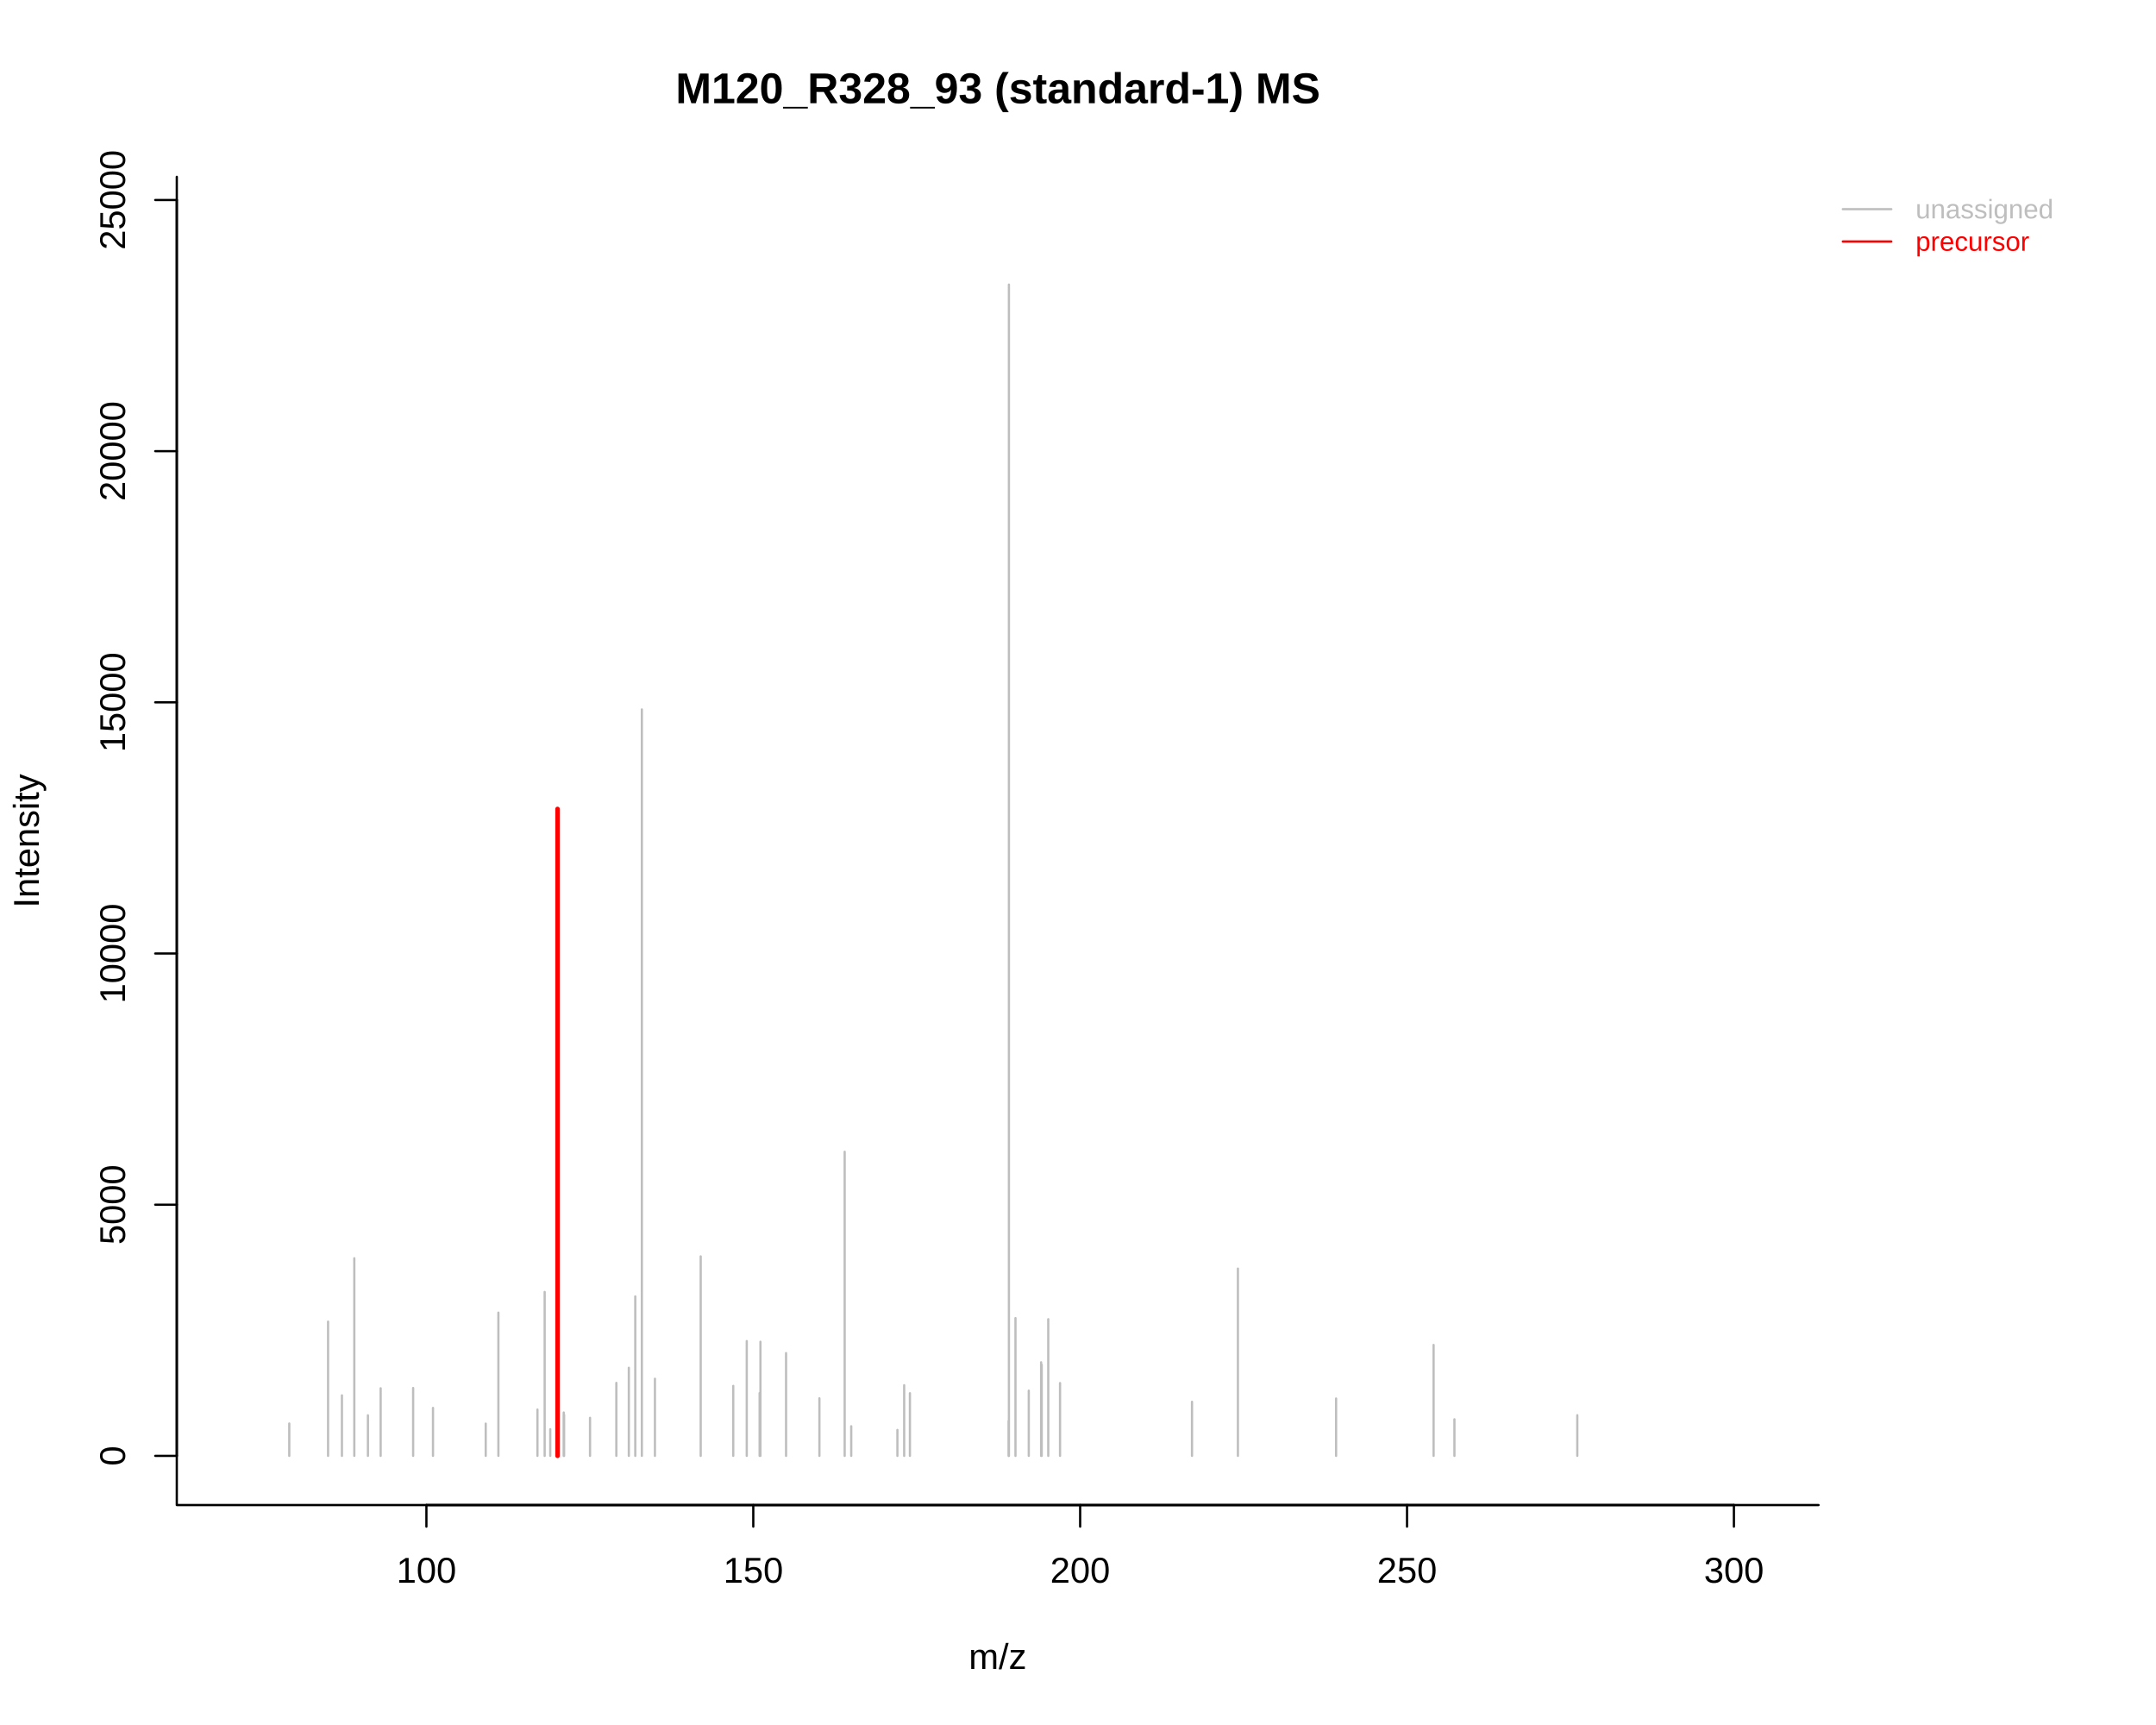
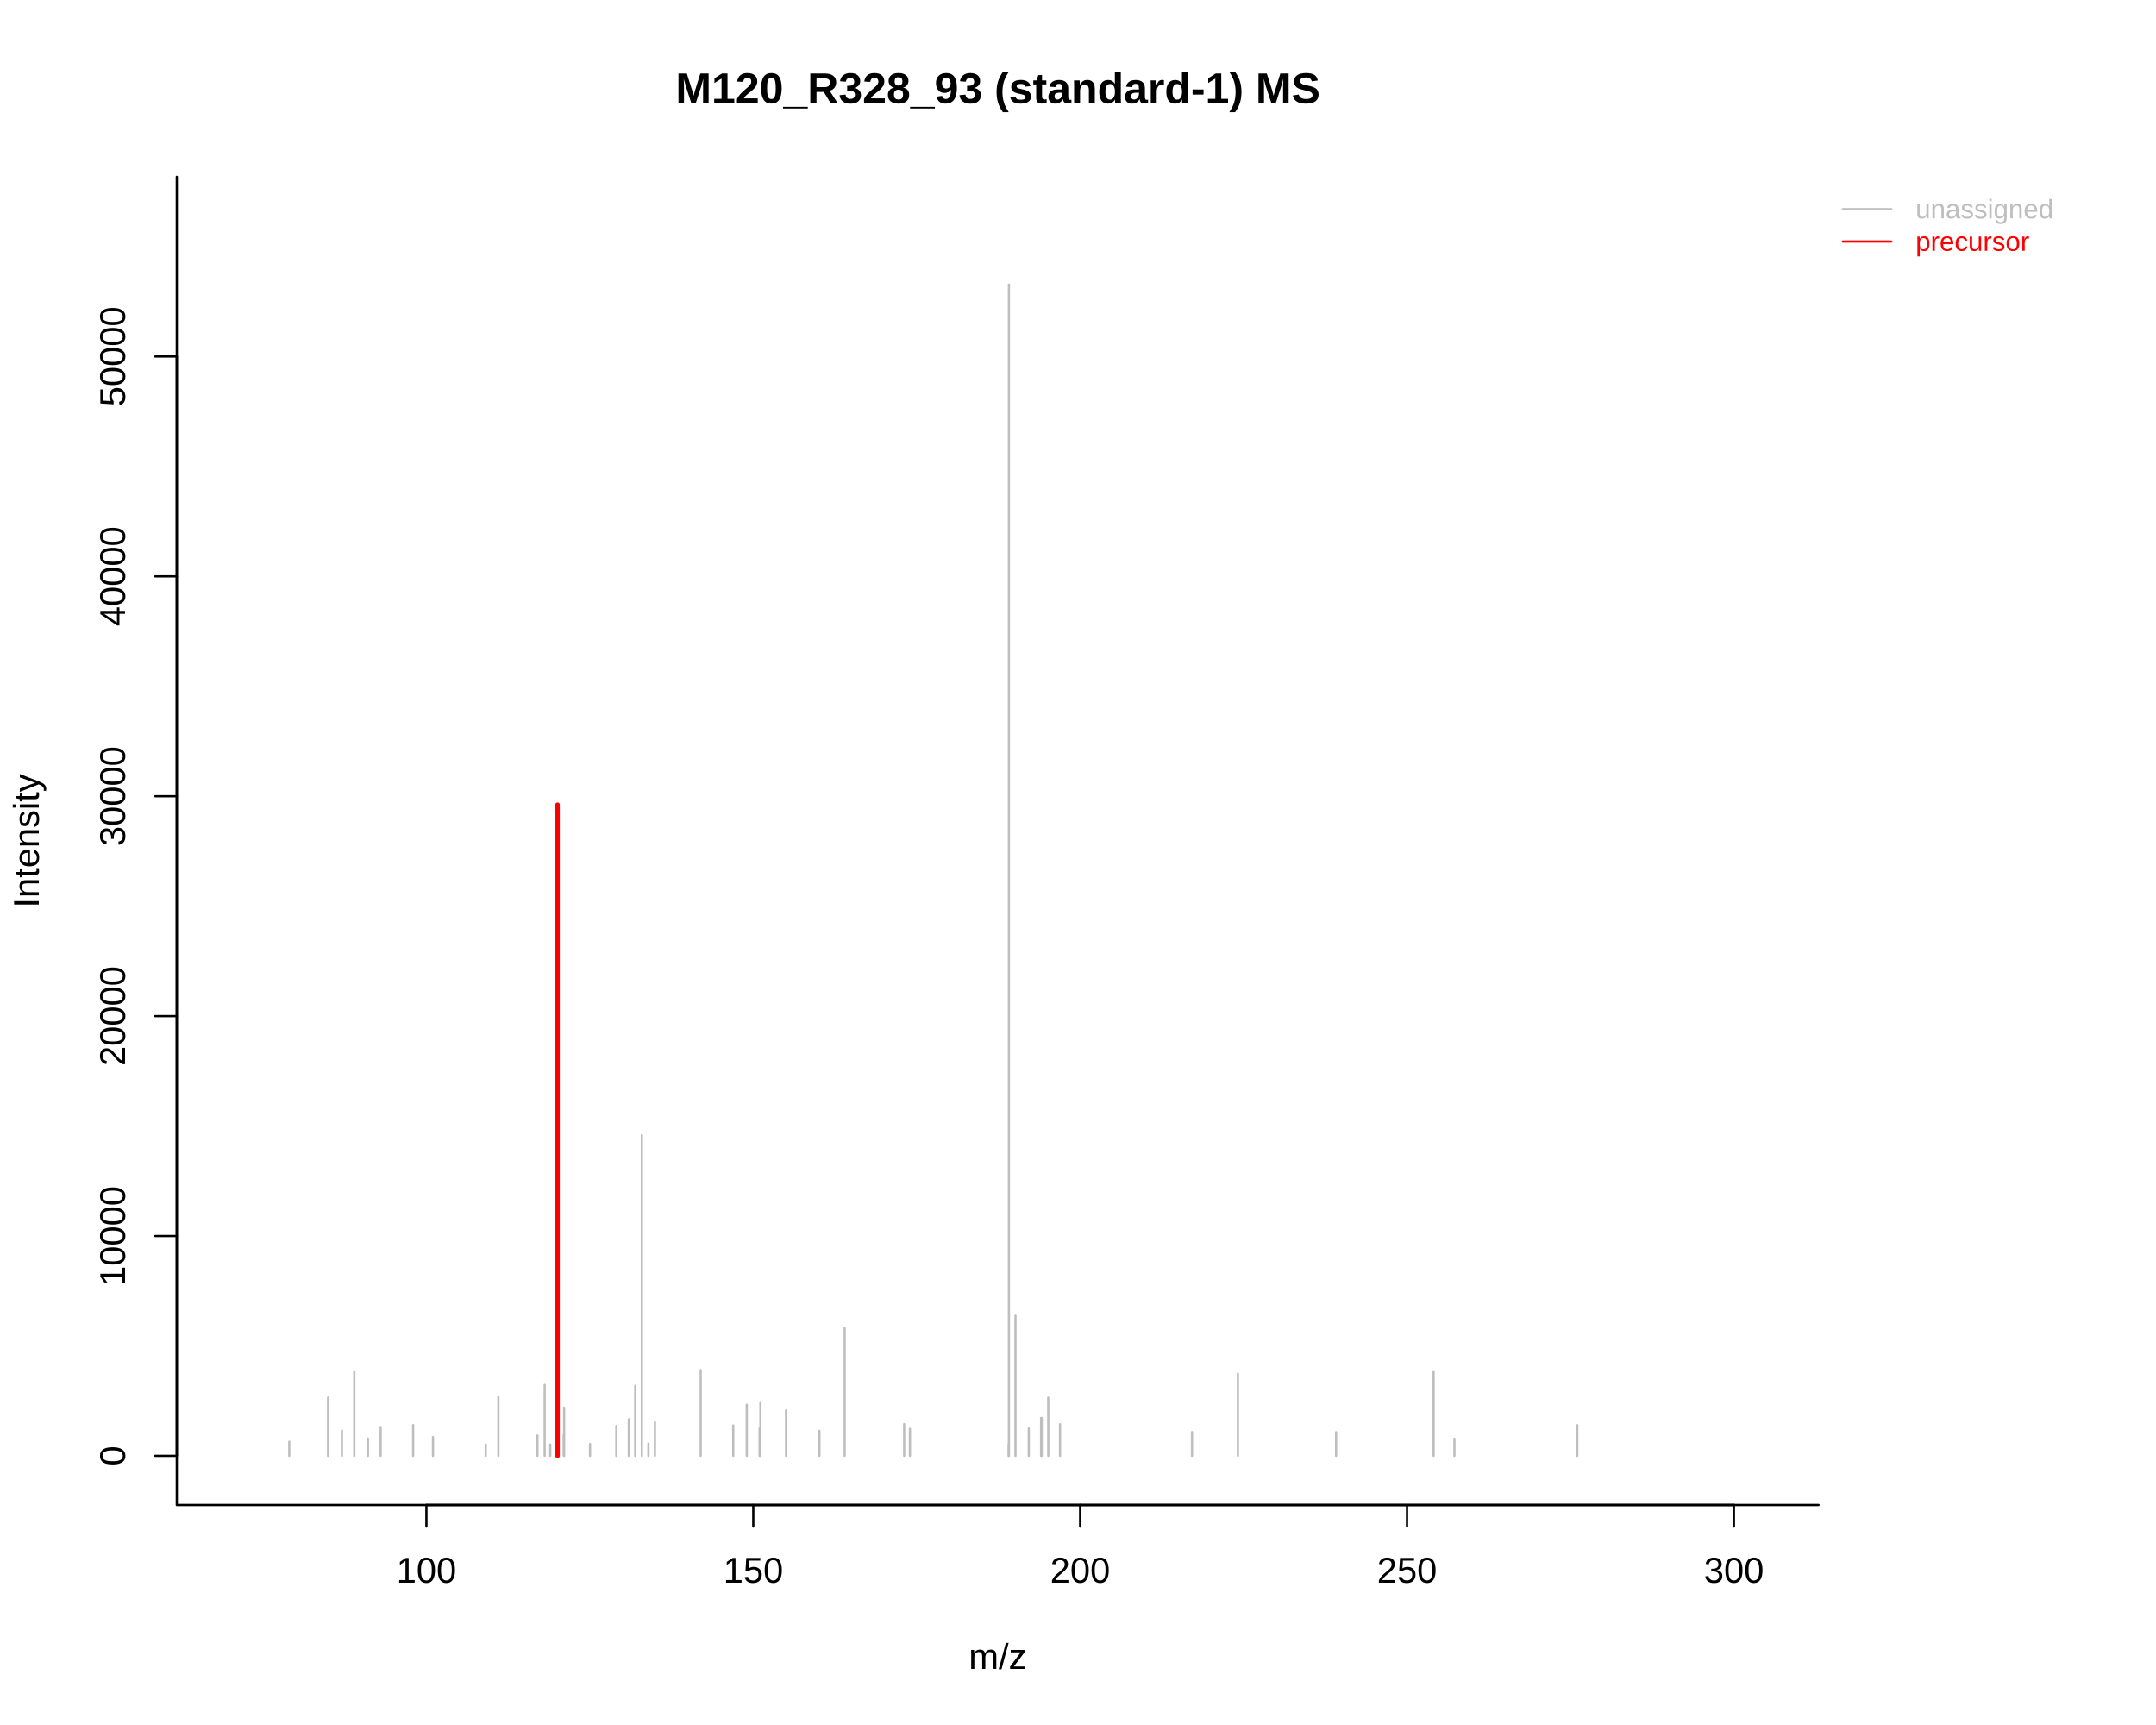
<svg xmlns="http://www.w3.org/2000/svg" viewBox="0 0 720.00 576.00">
  <defs>
    <style type="text/css">
    line, polyline, polygon, path, rect, circle {
      fill: none;
      stroke: #000000;
      stroke-linecap: round;
      stroke-linejoin: round;
      stroke-miterlimit: 10.00;
    }
  </style>
  </defs>
  <rect width="100%" height="100%" style="stroke: none; fill: #FFFFFF;" />
  <line x1="142.40" y1="502.56" x2="579.04" y2="502.56" style="stroke-width: 0.75;" />
  <line x1="142.40" y1="502.56" x2="142.40" y2="509.76" style="stroke-width: 0.75;" />
  <line x1="251.56" y1="502.56" x2="251.56" y2="509.76" style="stroke-width: 0.75;" />
  <line x1="360.72" y1="502.56" x2="360.72" y2="509.76" style="stroke-width: 0.75;" />
  <line x1="469.88" y1="502.56" x2="469.88" y2="509.76" style="stroke-width: 0.75;" />
  <line x1="579.04" y1="502.56" x2="579.04" y2="509.76" style="stroke-width: 0.75;" />
  <text x="132.39" y="528.48" style="font-size: 12.00px; font-family: Liberation Sans;" textLength="20.02px" lengthAdjust="spacingAndGlyphs">100</text>
  <text x="241.55" y="528.48" style="font-size: 12.00px; font-family: Liberation Sans;" textLength="20.02px" lengthAdjust="spacingAndGlyphs">150</text>
  <text x="350.71" y="528.48" style="font-size: 12.00px; font-family: Liberation Sans;" textLength="20.02px" lengthAdjust="spacingAndGlyphs">200</text>
  <text x="459.87" y="528.48" style="font-size: 12.00px; font-family: Liberation Sans;" textLength="20.02px" lengthAdjust="spacingAndGlyphs">250</text>
  <text x="569.04" y="528.48" style="font-size: 12.00px; font-family: Liberation Sans;" textLength="20.02px" lengthAdjust="spacingAndGlyphs">300</text>
-   <line x1="59.04" y1="486.13" x2="59.04" y2="66.78" style="stroke-width: 0.75;" />
+   <line x1="59.04" y1="486.13" x2="59.04" y2="119.04" style="stroke-width: 0.75;" />
  <line x1="59.04" y1="486.13" x2="51.84" y2="486.13" style="stroke-width: 0.75;" />
-   <line x1="59.04" y1="402.26" x2="51.84" y2="402.26" style="stroke-width: 0.75;" />
-   <line x1="59.04" y1="318.39" x2="51.84" y2="318.39" style="stroke-width: 0.75;" />
-   <line x1="59.04" y1="234.52" x2="51.84" y2="234.52" style="stroke-width: 0.75;" />
-   <line x1="59.04" y1="150.65" x2="51.84" y2="150.65" style="stroke-width: 0.75;" />
-   <line x1="59.04" y1="66.78" x2="51.84" y2="66.78" style="stroke-width: 0.75;" />
+   <line x1="59.04" y1="412.71" x2="51.84" y2="412.71" style="stroke-width: 0.75;" />
+   <line x1="59.04" y1="339.29" x2="51.84" y2="339.29" style="stroke-width: 0.75;" />
+   <line x1="59.04" y1="265.87" x2="51.84" y2="265.87" style="stroke-width: 0.75;" />
+   <line x1="59.04" y1="192.46" x2="51.84" y2="192.46" style="stroke-width: 0.75;" />
+   <line x1="59.04" y1="119.04" x2="51.84" y2="119.04" style="stroke-width: 0.75;" />
  <text transform="translate(41.76,489.47) rotate(-90)" style="font-size: 12.00px; font-family: Liberation Sans;" textLength="6.67px" lengthAdjust="spacingAndGlyphs">0</text>
-   <text transform="translate(41.76,415.61) rotate(-90)" style="font-size: 12.00px; font-family: Liberation Sans;" textLength="26.69px" lengthAdjust="spacingAndGlyphs">5000</text>
-   <text transform="translate(41.76,335.07) rotate(-90)" style="font-size: 12.00px; font-family: Liberation Sans;" textLength="33.36px" lengthAdjust="spacingAndGlyphs">10000</text>
-   <text transform="translate(41.76,251.20) rotate(-90)" style="font-size: 12.00px; font-family: Liberation Sans;" textLength="33.36px" lengthAdjust="spacingAndGlyphs">15000</text>
-   <text transform="translate(41.76,167.33) rotate(-90)" style="font-size: 12.00px; font-family: Liberation Sans;" textLength="33.36px" lengthAdjust="spacingAndGlyphs">20000</text>
-   <text transform="translate(41.76,83.46) rotate(-90)" style="font-size: 12.00px; font-family: Liberation Sans;" textLength="33.36px" lengthAdjust="spacingAndGlyphs">25000</text>
+   <text transform="translate(41.76,429.39) rotate(-90)" style="font-size: 12.00px; font-family: Liberation Sans;" textLength="33.36px" lengthAdjust="spacingAndGlyphs">10000</text>
+   <text transform="translate(41.76,355.97) rotate(-90)" style="font-size: 12.00px; font-family: Liberation Sans;" textLength="33.36px" lengthAdjust="spacingAndGlyphs">20000</text>
+   <text transform="translate(41.76,282.55) rotate(-90)" style="font-size: 12.00px; font-family: Liberation Sans;" textLength="33.36px" lengthAdjust="spacingAndGlyphs">30000</text>
+   <text transform="translate(41.76,209.13) rotate(-90)" style="font-size: 12.00px; font-family: Liberation Sans;" textLength="33.36px" lengthAdjust="spacingAndGlyphs">40000</text>
+   <text transform="translate(41.76,135.72) rotate(-90)" style="font-size: 12.00px; font-family: Liberation Sans;" textLength="33.36px" lengthAdjust="spacingAndGlyphs">50000</text>
  <polyline points="59.04,59.04 59.04,502.56 607.31,502.56 " style="stroke-width: 0.75;" />
  <defs>
    <clipPath id="cpMC4wMHw2MzcuNTV8NTc2LjAwfDAuMDA=">
      <rect x="0.00" y="0.00" width="637.55" height="576.00" />
    </clipPath>
  </defs>
  <g clip-path="url(#cpMC4wMHw2MzcuNTV8NTc2LjAwfDAuMDA=)">
    <text x="225.61" y="34.47" style="font-size: 14.40px; font-weight: bold; font-family: Liberation Sans;" textLength="215.12px" lengthAdjust="spacingAndGlyphs">M120_R328_93 (standard-1) MS</text>
  </g>
  <g clip-path="url(#cpMC4wMHw2MzcuNTV8NTc2LjAwfDAuMDA=)">
    <text x="323.51" y="557.28" style="font-size: 12.00px; font-family: Liberation Sans;" textLength="19.33px" lengthAdjust="spacingAndGlyphs">m/z</text>
  </g>
  <g clip-path="url(#cpMC4wMHw2MzcuNTV8NTc2LjAwfDAuMDA=)">
    <text transform="translate(12.96,303.14) rotate(-90)" style="font-size: 12.00px; font-family: Liberation Sans;" textLength="44.67px" lengthAdjust="spacingAndGlyphs">Intensity</text>
  </g>
  <defs>
    <clipPath id="cpNTkuMDR8NjA3LjMxfDUwMi41Nnw1OS4wNA==">
      <rect x="59.04" y="59.04" width="548.27" height="443.52" />
    </clipPath>
  </defs>
-   <line x1="96.60" y1="486.13" x2="96.60" y2="475.33" style="stroke-width: 0.75; stroke: #BEBEBE;" clip-path="url(#cpNTkuMDR8NjA3LjMxfDUwMi41Nnw1OS4wNA==)" />
-   <line x1="109.56" y1="486.13" x2="109.56" y2="441.31" style="stroke-width: 0.75; stroke: #BEBEBE;" clip-path="url(#cpNTkuMDR8NjA3LjMxfDUwMi41Nnw1OS4wNA==)" />
-   <line x1="114.19" y1="486.13" x2="114.19" y2="465.93" style="stroke-width: 0.75; stroke: #BEBEBE;" clip-path="url(#cpNTkuMDR8NjA3LjMxfDUwMi41Nnw1OS4wNA==)" />
-   <line x1="118.32" y1="486.13" x2="118.32" y2="420.14" style="stroke-width: 0.75; stroke: #BEBEBE;" clip-path="url(#cpNTkuMDR8NjA3LjMxfDUwMi41Nnw1OS4wNA==)" />
-   <line x1="122.87" y1="486.13" x2="122.87" y2="472.59" style="stroke-width: 0.75; stroke: #BEBEBE;" clip-path="url(#cpNTkuMDR8NjA3LjMxfDUwMi41Nnw1OS4wNA==)" />
-   <line x1="127.12" y1="486.13" x2="127.12" y2="463.56" style="stroke-width: 0.75; stroke: #BEBEBE;" clip-path="url(#cpNTkuMDR8NjA3LjMxfDUwMi41Nnw1OS4wNA==)" />
-   <line x1="137.97" y1="486.13" x2="137.97" y2="463.47" style="stroke-width: 0.75; stroke: #BEBEBE;" clip-path="url(#cpNTkuMDR8NjA3LjMxfDUwMi41Nnw1OS4wNA==)" />
-   <line x1="144.60" y1="486.13" x2="144.60" y2="470.12" style="stroke-width: 0.75; stroke: #BEBEBE;" clip-path="url(#cpNTkuMDR8NjA3LjMxfDUwMi41Nnw1OS4wNA==)" />
-   <line x1="162.21" y1="486.13" x2="162.21" y2="475.36" style="stroke-width: 0.75; stroke: #BEBEBE;" clip-path="url(#cpNTkuMDR8NjA3LjMxfDUwMi41Nnw1OS4wNA==)" />
-   <line x1="166.44" y1="486.13" x2="166.44" y2="438.30" style="stroke-width: 0.75; stroke: #BEBEBE;" clip-path="url(#cpNTkuMDR8NjA3LjMxfDUwMi41Nnw1OS4wNA==)" />
-   <line x1="179.48" y1="486.13" x2="179.48" y2="470.67" style="stroke-width: 0.75; stroke: #BEBEBE;" clip-path="url(#cpNTkuMDR8NjA3LjMxfDUwMi41Nnw1OS4wNA==)" />
-   <line x1="181.89" y1="486.13" x2="181.89" y2="431.40" style="stroke-width: 0.75; stroke: #BEBEBE;" clip-path="url(#cpNTkuMDR8NjA3LjMxfDUwMi41Nnw1OS4wNA==)" />
-   <line x1="183.76" y1="486.13" x2="183.76" y2="477.23" style="stroke-width: 0.75; stroke: #BEBEBE;" clip-path="url(#cpNTkuMDR8NjA3LjMxfDUwMi41Nnw1OS4wNA==)" />
-   <line x1="186.19" y1="486.13" x2="186.19" y2="270.11" style="stroke-width: 1.50; stroke: #FF0000;" clip-path="url(#cpNTkuMDR8NjA3LjMxfDUwMi41Nnw1OS4wNA==)" />
-   <line x1="188.26" y1="486.13" x2="188.26" y2="471.66" style="stroke-width: 0.75; stroke: #BEBEBE;" clip-path="url(#cpNTkuMDR8NjA3LjMxfDUwMi41Nnw1OS4wNA==)" />
-   <line x1="188.38" y1="486.13" x2="188.38" y2="472.43" style="stroke-width: 0.75; stroke: #BEBEBE;" clip-path="url(#cpNTkuMDR8NjA3LjMxfDUwMi41Nnw1OS4wNA==)" />
-   <line x1="197.04" y1="486.13" x2="197.04" y2="473.43" style="stroke-width: 0.75; stroke: #BEBEBE;" clip-path="url(#cpNTkuMDR8NjA3LjMxfDUwMi41Nnw1OS4wNA==)" />
-   <line x1="205.83" y1="486.13" x2="205.83" y2="461.76" style="stroke-width: 0.75; stroke: #BEBEBE;" clip-path="url(#cpNTkuMDR8NjA3LjMxfDUwMi41Nnw1OS4wNA==)" />
-   <line x1="210.00" y1="486.13" x2="210.00" y2="456.71" style="stroke-width: 0.75; stroke: #BEBEBE;" clip-path="url(#cpNTkuMDR8NjA3LjMxfDUwMi41Nnw1OS4wNA==)" />
-   <line x1="212.15" y1="486.13" x2="212.15" y2="432.88" style="stroke-width: 0.75; stroke: #BEBEBE;" clip-path="url(#cpNTkuMDR8NjA3LjMxfDUwMi41Nnw1OS4wNA==)" />
-   <line x1="214.35" y1="486.13" x2="214.35" y2="236.88" style="stroke-width: 0.75; stroke: #BEBEBE;" clip-path="url(#cpNTkuMDR8NjA3LjMxfDUwMi41Nnw1OS4wNA==)" />
-   <line x1="218.72" y1="486.13" x2="218.72" y2="460.38" style="stroke-width: 0.75; stroke: #BEBEBE;" clip-path="url(#cpNTkuMDR8NjA3LjMxfDUwMi41Nnw1OS4wNA==)" />
-   <line x1="234.00" y1="486.13" x2="234.00" y2="419.52" style="stroke-width: 0.75; stroke: #BEBEBE;" clip-path="url(#cpNTkuMDR8NjA3LjMxfDUwMi41Nnw1OS4wNA==)" />
-   <line x1="244.87" y1="486.13" x2="244.87" y2="462.77" style="stroke-width: 0.75; stroke: #BEBEBE;" clip-path="url(#cpNTkuMDR8NjA3LjMxfDUwMi41Nnw1OS4wNA==)" />
-   <line x1="249.38" y1="486.13" x2="249.38" y2="447.80" style="stroke-width: 0.75; stroke: #BEBEBE;" clip-path="url(#cpNTkuMDR8NjA3LjMxfDUwMi41Nnw1OS4wNA==)" />
-   <line x1="253.68" y1="486.13" x2="253.68" y2="465.16" style="stroke-width: 0.75; stroke: #BEBEBE;" clip-path="url(#cpNTkuMDR8NjA3LjMxfDUwMi41Nnw1OS4wNA==)" />
-   <line x1="253.95" y1="486.13" x2="253.95" y2="448.03" style="stroke-width: 0.75; stroke: #BEBEBE;" clip-path="url(#cpNTkuMDR8NjA3LjMxfDUwMi41Nnw1OS4wNA==)" />
-   <line x1="262.51" y1="486.13" x2="262.51" y2="451.81" style="stroke-width: 0.75; stroke: #BEBEBE;" clip-path="url(#cpNTkuMDR8NjA3LjMxfDUwMi41Nnw1OS4wNA==)" />
-   <line x1="273.64" y1="486.13" x2="273.64" y2="466.91" style="stroke-width: 0.75; stroke: #BEBEBE;" clip-path="url(#cpNTkuMDR8NjA3LjMxfDUwMi41Nnw1OS4wNA==)" />
-   <line x1="282.08" y1="486.13" x2="282.08" y2="384.59" style="stroke-width: 0.75; stroke: #BEBEBE;" clip-path="url(#cpNTkuMDR8NjA3LjMxfDUwMi41Nnw1OS4wNA==)" />
-   <line x1="284.27" y1="486.13" x2="284.27" y2="476.24" style="stroke-width: 0.75; stroke: #BEBEBE;" clip-path="url(#cpNTkuMDR8NjA3LjMxfDUwMi41Nnw1OS4wNA==)" />
-   <line x1="299.69" y1="486.13" x2="299.69" y2="477.47" style="stroke-width: 0.75; stroke: #BEBEBE;" clip-path="url(#cpNTkuMDR8NjA3LjMxfDUwMi41Nnw1OS4wNA==)" />
-   <line x1="301.95" y1="486.13" x2="301.95" y2="462.54" style="stroke-width: 0.75; stroke: #BEBEBE;" clip-path="url(#cpNTkuMDR8NjA3LjMxfDUwMi41Nnw1OS4wNA==)" />
-   <line x1="303.87" y1="486.13" x2="303.87" y2="465.22" style="stroke-width: 0.75; stroke: #BEBEBE;" clip-path="url(#cpNTkuMDR8NjA3LjMxfDUwMi41Nnw1OS4wNA==)" />
-   <line x1="336.86" y1="486.13" x2="336.86" y2="474.51" style="stroke-width: 0.75; stroke: #BEBEBE;" clip-path="url(#cpNTkuMDR8NjA3LjMxfDUwMi41Nnw1OS4wNA==)" />
+   <line x1="96.60" y1="486.13" x2="96.60" y2="481.44" style="stroke-width: 0.75; stroke: #BEBEBE;" clip-path="url(#cpNTkuMDR8NjA3LjMxfDUwMi41Nnw1OS4wNA==)" />
+   <line x1="109.56" y1="486.13" x2="109.56" y2="466.69" style="stroke-width: 0.75; stroke: #BEBEBE;" clip-path="url(#cpNTkuMDR8NjA3LjMxfDUwMi41Nnw1OS4wNA==)" />
+   <line x1="114.19" y1="486.13" x2="114.19" y2="477.68" style="stroke-width: 0.75; stroke: #BEBEBE;" clip-path="url(#cpNTkuMDR8NjA3LjMxfDUwMi41Nnw1OS4wNA==)" />
+   <line x1="118.32" y1="486.13" x2="118.32" y2="457.90" style="stroke-width: 0.75; stroke: #BEBEBE;" clip-path="url(#cpNTkuMDR8NjA3LjMxfDUwMi41Nnw1OS4wNA==)" />
+   <line x1="122.87" y1="486.13" x2="122.87" y2="480.37" style="stroke-width: 0.75; stroke: #BEBEBE;" clip-path="url(#cpNTkuMDR8NjA3LjMxfDUwMi41Nnw1OS4wNA==)" />
+   <line x1="127.12" y1="486.13" x2="127.12" y2="476.51" style="stroke-width: 0.75; stroke: #BEBEBE;" clip-path="url(#cpNTkuMDR8NjA3LjMxfDUwMi41Nnw1OS4wNA==)" />
+   <line x1="137.97" y1="486.13" x2="137.97" y2="475.87" style="stroke-width: 0.75; stroke: #BEBEBE;" clip-path="url(#cpNTkuMDR8NjA3LjMxfDUwMi41Nnw1OS4wNA==)" />
+   <line x1="144.60" y1="486.13" x2="144.60" y2="479.87" style="stroke-width: 0.75; stroke: #BEBEBE;" clip-path="url(#cpNTkuMDR8NjA3LjMxfDUwMi41Nnw1OS4wNA==)" />
+   <line x1="162.21" y1="486.13" x2="162.21" y2="482.32" style="stroke-width: 0.75; stroke: #BEBEBE;" clip-path="url(#cpNTkuMDR8NjA3LjMxfDUwMi41Nnw1OS4wNA==)" />
+   <line x1="166.44" y1="486.13" x2="166.44" y2="466.30" style="stroke-width: 0.75; stroke: #BEBEBE;" clip-path="url(#cpNTkuMDR8NjA3LjMxfDUwMi41Nnw1OS4wNA==)" />
+   <line x1="179.48" y1="486.13" x2="179.48" y2="479.35" style="stroke-width: 0.75; stroke: #BEBEBE;" clip-path="url(#cpNTkuMDR8NjA3LjMxfDUwMi41Nnw1OS4wNA==)" />
+   <line x1="181.89" y1="486.13" x2="181.89" y2="462.44" style="stroke-width: 0.75; stroke: #BEBEBE;" clip-path="url(#cpNTkuMDR8NjA3LjMxfDUwMi41Nnw1OS4wNA==)" />
+   <line x1="183.76" y1="486.13" x2="183.76" y2="482.37" style="stroke-width: 0.75; stroke: #BEBEBE;" clip-path="url(#cpNTkuMDR8NjA3LjMxfDUwMi41Nnw1OS4wNA==)" />
+   <line x1="186.19" y1="486.13" x2="186.19" y2="268.70" style="stroke-width: 1.50; stroke: #FF0000;" clip-path="url(#cpNTkuMDR8NjA3LjMxfDUwMi41Nnw1OS4wNA==)" />
+   <line x1="188.26" y1="486.13" x2="188.26" y2="479.16" style="stroke-width: 0.75; stroke: #BEBEBE;" clip-path="url(#cpNTkuMDR8NjA3LjMxfDUwMi41Nnw1OS4wNA==)" />
+   <line x1="188.38" y1="486.13" x2="188.38" y2="470.05" style="stroke-width: 0.75; stroke: #BEBEBE;" clip-path="url(#cpNTkuMDR8NjA3LjMxfDUwMi41Nnw1OS4wNA==)" />
+   <line x1="197.04" y1="486.13" x2="197.04" y2="482.17" style="stroke-width: 0.75; stroke: #BEBEBE;" clip-path="url(#cpNTkuMDR8NjA3LjMxfDUwMi41Nnw1OS4wNA==)" />
+   <line x1="205.83" y1="486.13" x2="205.83" y2="476.14" style="stroke-width: 0.75; stroke: #BEBEBE;" clip-path="url(#cpNTkuMDR8NjA3LjMxfDUwMi41Nnw1OS4wNA==)" />
+   <line x1="210.00" y1="486.13" x2="210.00" y2="473.91" style="stroke-width: 0.75; stroke: #BEBEBE;" clip-path="url(#cpNTkuMDR8NjA3LjMxfDUwMi41Nnw1OS4wNA==)" />
+   <line x1="212.15" y1="486.13" x2="212.15" y2="462.77" style="stroke-width: 0.75; stroke: #BEBEBE;" clip-path="url(#cpNTkuMDR8NjA3LjMxfDUwMi41Nnw1OS4wNA==)" />
+   <line x1="214.35" y1="486.13" x2="214.35" y2="379.00" style="stroke-width: 0.75; stroke: #BEBEBE;" clip-path="url(#cpNTkuMDR8NjA3LjMxfDUwMi41Nnw1OS4wNA==)" />
+   <line x1="216.55" y1="486.13" x2="216.55" y2="482.05" style="stroke-width: 0.75; stroke: #BEBEBE;" clip-path="url(#cpNTkuMDR8NjA3LjMxfDUwMi41Nnw1OS4wNA==)" />
+   <line x1="218.72" y1="486.13" x2="218.72" y2="474.92" style="stroke-width: 0.75; stroke: #BEBEBE;" clip-path="url(#cpNTkuMDR8NjA3LjMxfDUwMi41Nnw1OS4wNA==)" />
+   <line x1="234.00" y1="486.13" x2="234.00" y2="457.53" style="stroke-width: 0.75; stroke: #BEBEBE;" clip-path="url(#cpNTkuMDR8NjA3LjMxfDUwMi41Nnw1OS4wNA==)" />
+   <line x1="244.87" y1="486.13" x2="244.87" y2="475.97" style="stroke-width: 0.75; stroke: #BEBEBE;" clip-path="url(#cpNTkuMDR8NjA3LjMxfDUwMi41Nnw1OS4wNA==)" />
+   <line x1="249.38" y1="486.13" x2="249.38" y2="469.08" style="stroke-width: 0.75; stroke: #BEBEBE;" clip-path="url(#cpNTkuMDR8NjA3LjMxfDUwMi41Nnw1OS4wNA==)" />
+   <line x1="253.68" y1="486.13" x2="253.68" y2="476.97" style="stroke-width: 0.75; stroke: #BEBEBE;" clip-path="url(#cpNTkuMDR8NjA3LjMxfDUwMi41Nnw1OS4wNA==)" />
+   <line x1="253.95" y1="486.13" x2="253.95" y2="468.19" style="stroke-width: 0.75; stroke: #BEBEBE;" clip-path="url(#cpNTkuMDR8NjA3LjMxfDUwMi41Nnw1OS4wNA==)" />
+   <line x1="262.51" y1="486.13" x2="262.51" y2="470.97" style="stroke-width: 0.75; stroke: #BEBEBE;" clip-path="url(#cpNTkuMDR8NjA3LjMxfDUwMi41Nnw1OS4wNA==)" />
+   <line x1="273.64" y1="486.13" x2="273.64" y2="477.77" style="stroke-width: 0.75; stroke: #BEBEBE;" clip-path="url(#cpNTkuMDR8NjA3LjMxfDUwMi41Nnw1OS4wNA==)" />
+   <line x1="282.08" y1="486.13" x2="282.08" y2="443.40" style="stroke-width: 0.75; stroke: #BEBEBE;" clip-path="url(#cpNTkuMDR8NjA3LjMxfDUwMi41Nnw1OS4wNA==)" />
+   <line x1="301.95" y1="486.13" x2="301.95" y2="475.54" style="stroke-width: 0.75; stroke: #BEBEBE;" clip-path="url(#cpNTkuMDR8NjA3LjMxfDUwMi41Nnw1OS4wNA==)" />
+   <line x1="303.87" y1="486.13" x2="303.87" y2="477.11" style="stroke-width: 0.75; stroke: #BEBEBE;" clip-path="url(#cpNTkuMDR8NjA3LjMxfDUwMi41Nnw1OS4wNA==)" />
+   <line x1="336.86" y1="486.13" x2="336.86" y2="482.22" style="stroke-width: 0.75; stroke: #BEBEBE;" clip-path="url(#cpNTkuMDR8NjA3LjMxfDUwMi41Nnw1OS4wNA==)" />
  <line x1="336.93" y1="486.13" x2="336.93" y2="95.02" style="stroke-width: 0.75; stroke: #BEBEBE;" clip-path="url(#cpNTkuMDR8NjA3LjMxfDUwMi41Nnw1OS4wNA==)" />
-   <line x1="339.12" y1="486.13" x2="339.12" y2="440.13" style="stroke-width: 0.75; stroke: #BEBEBE;" clip-path="url(#cpNTkuMDR8NjA3LjMxfDUwMi41Nnw1OS4wNA==)" />
-   <line x1="343.56" y1="486.13" x2="343.56" y2="464.35" style="stroke-width: 0.75; stroke: #BEBEBE;" clip-path="url(#cpNTkuMDR8NjA3LjMxfDUwMi41Nnw1OS4wNA==)" />
-   <line x1="347.68" y1="486.13" x2="347.68" y2="454.89" style="stroke-width: 0.75; stroke: #BEBEBE;" clip-path="url(#cpNTkuMDR8NjA3LjMxfDUwMi41Nnw1OS4wNA==)" />
-   <line x1="347.88" y1="486.13" x2="347.88" y2="455.71" style="stroke-width: 0.75; stroke: #BEBEBE;" clip-path="url(#cpNTkuMDR8NjA3LjMxfDUwMi41Nnw1OS4wNA==)" />
-   <line x1="350.07" y1="486.13" x2="350.07" y2="440.49" style="stroke-width: 0.75; stroke: #BEBEBE;" clip-path="url(#cpNTkuMDR8NjA3LjMxfDUwMi41Nnw1OS4wNA==)" />
-   <line x1="354.00" y1="486.13" x2="354.00" y2="461.82" style="stroke-width: 0.75; stroke: #BEBEBE;" clip-path="url(#cpNTkuMDR8NjA3LjMxfDUwMi41Nnw1OS4wNA==)" />
-   <line x1="398.07" y1="486.13" x2="398.07" y2="468.07" style="stroke-width: 0.75; stroke: #BEBEBE;" clip-path="url(#cpNTkuMDR8NjA3LjMxfDUwMi41Nnw1OS4wNA==)" />
-   <line x1="413.40" y1="486.13" x2="413.40" y2="423.60" style="stroke-width: 0.75; stroke: #BEBEBE;" clip-path="url(#cpNTkuMDR8NjA3LjMxfDUwMi41Nnw1OS4wNA==)" />
-   <line x1="446.19" y1="486.13" x2="446.19" y2="466.98" style="stroke-width: 0.75; stroke: #BEBEBE;" clip-path="url(#cpNTkuMDR8NjA3LjMxfDUwMi41Nnw1OS4wNA==)" />
-   <line x1="478.75" y1="486.13" x2="478.75" y2="449.09" style="stroke-width: 0.75; stroke: #BEBEBE;" clip-path="url(#cpNTkuMDR8NjA3LjMxfDUwMi41Nnw1OS4wNA==)" />
-   <line x1="485.71" y1="486.13" x2="485.71" y2="473.92" style="stroke-width: 0.75; stroke: #BEBEBE;" clip-path="url(#cpNTkuMDR8NjA3LjMxfDUwMi41Nnw1OS4wNA==)" />
-   <line x1="526.74" y1="486.13" x2="526.74" y2="472.56" style="stroke-width: 0.75; stroke: #BEBEBE;" clip-path="url(#cpNTkuMDR8NjA3LjMxfDUwMi41Nnw1OS4wNA==)" />
+   <line x1="339.12" y1="486.13" x2="339.12" y2="439.34" style="stroke-width: 0.75; stroke: #BEBEBE;" clip-path="url(#cpNTkuMDR8NjA3LjMxfDUwMi41Nnw1OS4wNA==)" />
+   <line x1="343.56" y1="486.13" x2="343.56" y2="476.98" style="stroke-width: 0.75; stroke: #BEBEBE;" clip-path="url(#cpNTkuMDR8NjA3LjMxfDUwMi41Nnw1OS4wNA==)" />
+   <line x1="347.68" y1="486.13" x2="347.68" y2="473.49" style="stroke-width: 0.75; stroke: #BEBEBE;" clip-path="url(#cpNTkuMDR8NjA3LjMxfDUwMi41Nnw1OS4wNA==)" />
+   <line x1="347.88" y1="486.13" x2="347.88" y2="473.49" style="stroke-width: 0.75; stroke: #BEBEBE;" clip-path="url(#cpNTkuMDR8NjA3LjMxfDUwMi41Nnw1OS4wNA==)" />
+   <line x1="350.07" y1="486.13" x2="350.07" y2="466.71" style="stroke-width: 0.75; stroke: #BEBEBE;" clip-path="url(#cpNTkuMDR8NjA3LjMxfDUwMi41Nnw1OS4wNA==)" />
+   <line x1="354.00" y1="486.13" x2="354.00" y2="475.56" style="stroke-width: 0.75; stroke: #BEBEBE;" clip-path="url(#cpNTkuMDR8NjA3LjMxfDUwMi41Nnw1OS4wNA==)" />
+   <line x1="398.07" y1="486.13" x2="398.07" y2="478.20" style="stroke-width: 0.75; stroke: #BEBEBE;" clip-path="url(#cpNTkuMDR8NjA3LjMxfDUwMi41Nnw1OS4wNA==)" />
+   <line x1="413.40" y1="486.13" x2="413.40" y2="458.71" style="stroke-width: 0.75; stroke: #BEBEBE;" clip-path="url(#cpNTkuMDR8NjA3LjMxfDUwMi41Nnw1OS4wNA==)" />
+   <line x1="446.19" y1="486.13" x2="446.19" y2="478.25" style="stroke-width: 0.75; stroke: #BEBEBE;" clip-path="url(#cpNTkuMDR8NjA3LjMxfDUwMi41Nnw1OS4wNA==)" />
+   <line x1="478.75" y1="486.13" x2="478.75" y2="457.93" style="stroke-width: 0.75; stroke: #BEBEBE;" clip-path="url(#cpNTkuMDR8NjA3LjMxfDUwMi41Nnw1OS4wNA==)" />
+   <line x1="485.71" y1="486.13" x2="485.71" y2="480.43" style="stroke-width: 0.75; stroke: #BEBEBE;" clip-path="url(#cpNTkuMDR8NjA3LjMxfDUwMi41Nnw1OS4wNA==)" />
+   <line x1="526.74" y1="486.13" x2="526.74" y2="475.89" style="stroke-width: 0.75; stroke: #BEBEBE;" clip-path="url(#cpNTkuMDR8NjA3LjMxfDUwMi41Nnw1OS4wNA==)" />
  <defs>
    <clipPath id="cpMC4wMHw3MjAuMDB8NTc2LjAwfDAuMDA=">
      <rect x="0.00" y="0.00" width="720.00" height="576.00" />
    </clipPath>
  </defs>
  <line x1="615.41" y1="69.84" x2="631.61" y2="69.84" style="stroke-width: 0.75; stroke: #BEBEBE;" clip-path="url(#cpMC4wMHw3MjAuMDB8NTc2LjAwfDAuMDA=)" />
  <line x1="615.41" y1="80.64" x2="631.61" y2="80.64" style="stroke-width: 0.75; stroke: #FF0000;" clip-path="url(#cpMC4wMHw3MjAuMDB8NTc2LjAwfDAuMDA=)" />
  <g clip-path="url(#cpMC4wMHw3MjAuMDB8NTc2LjAwfDAuMDA=)">
    <text x="639.71" y="72.93" style="font-size: 9.00px; fill: #BEBEBE; font-family: Liberation Sans;" textLength="46.00px" lengthAdjust="spacingAndGlyphs">unassigned</text>
  </g>
  <g clip-path="url(#cpMC4wMHw3MjAuMDB8NTc2LjAwfDAuMDA=)">
    <text x="639.71" y="83.73" style="font-size: 9.00px; fill: #FF0000; font-family: Liberation Sans;" textLength="38.00px" lengthAdjust="spacingAndGlyphs">precursor</text>
  </g>
</svg>
